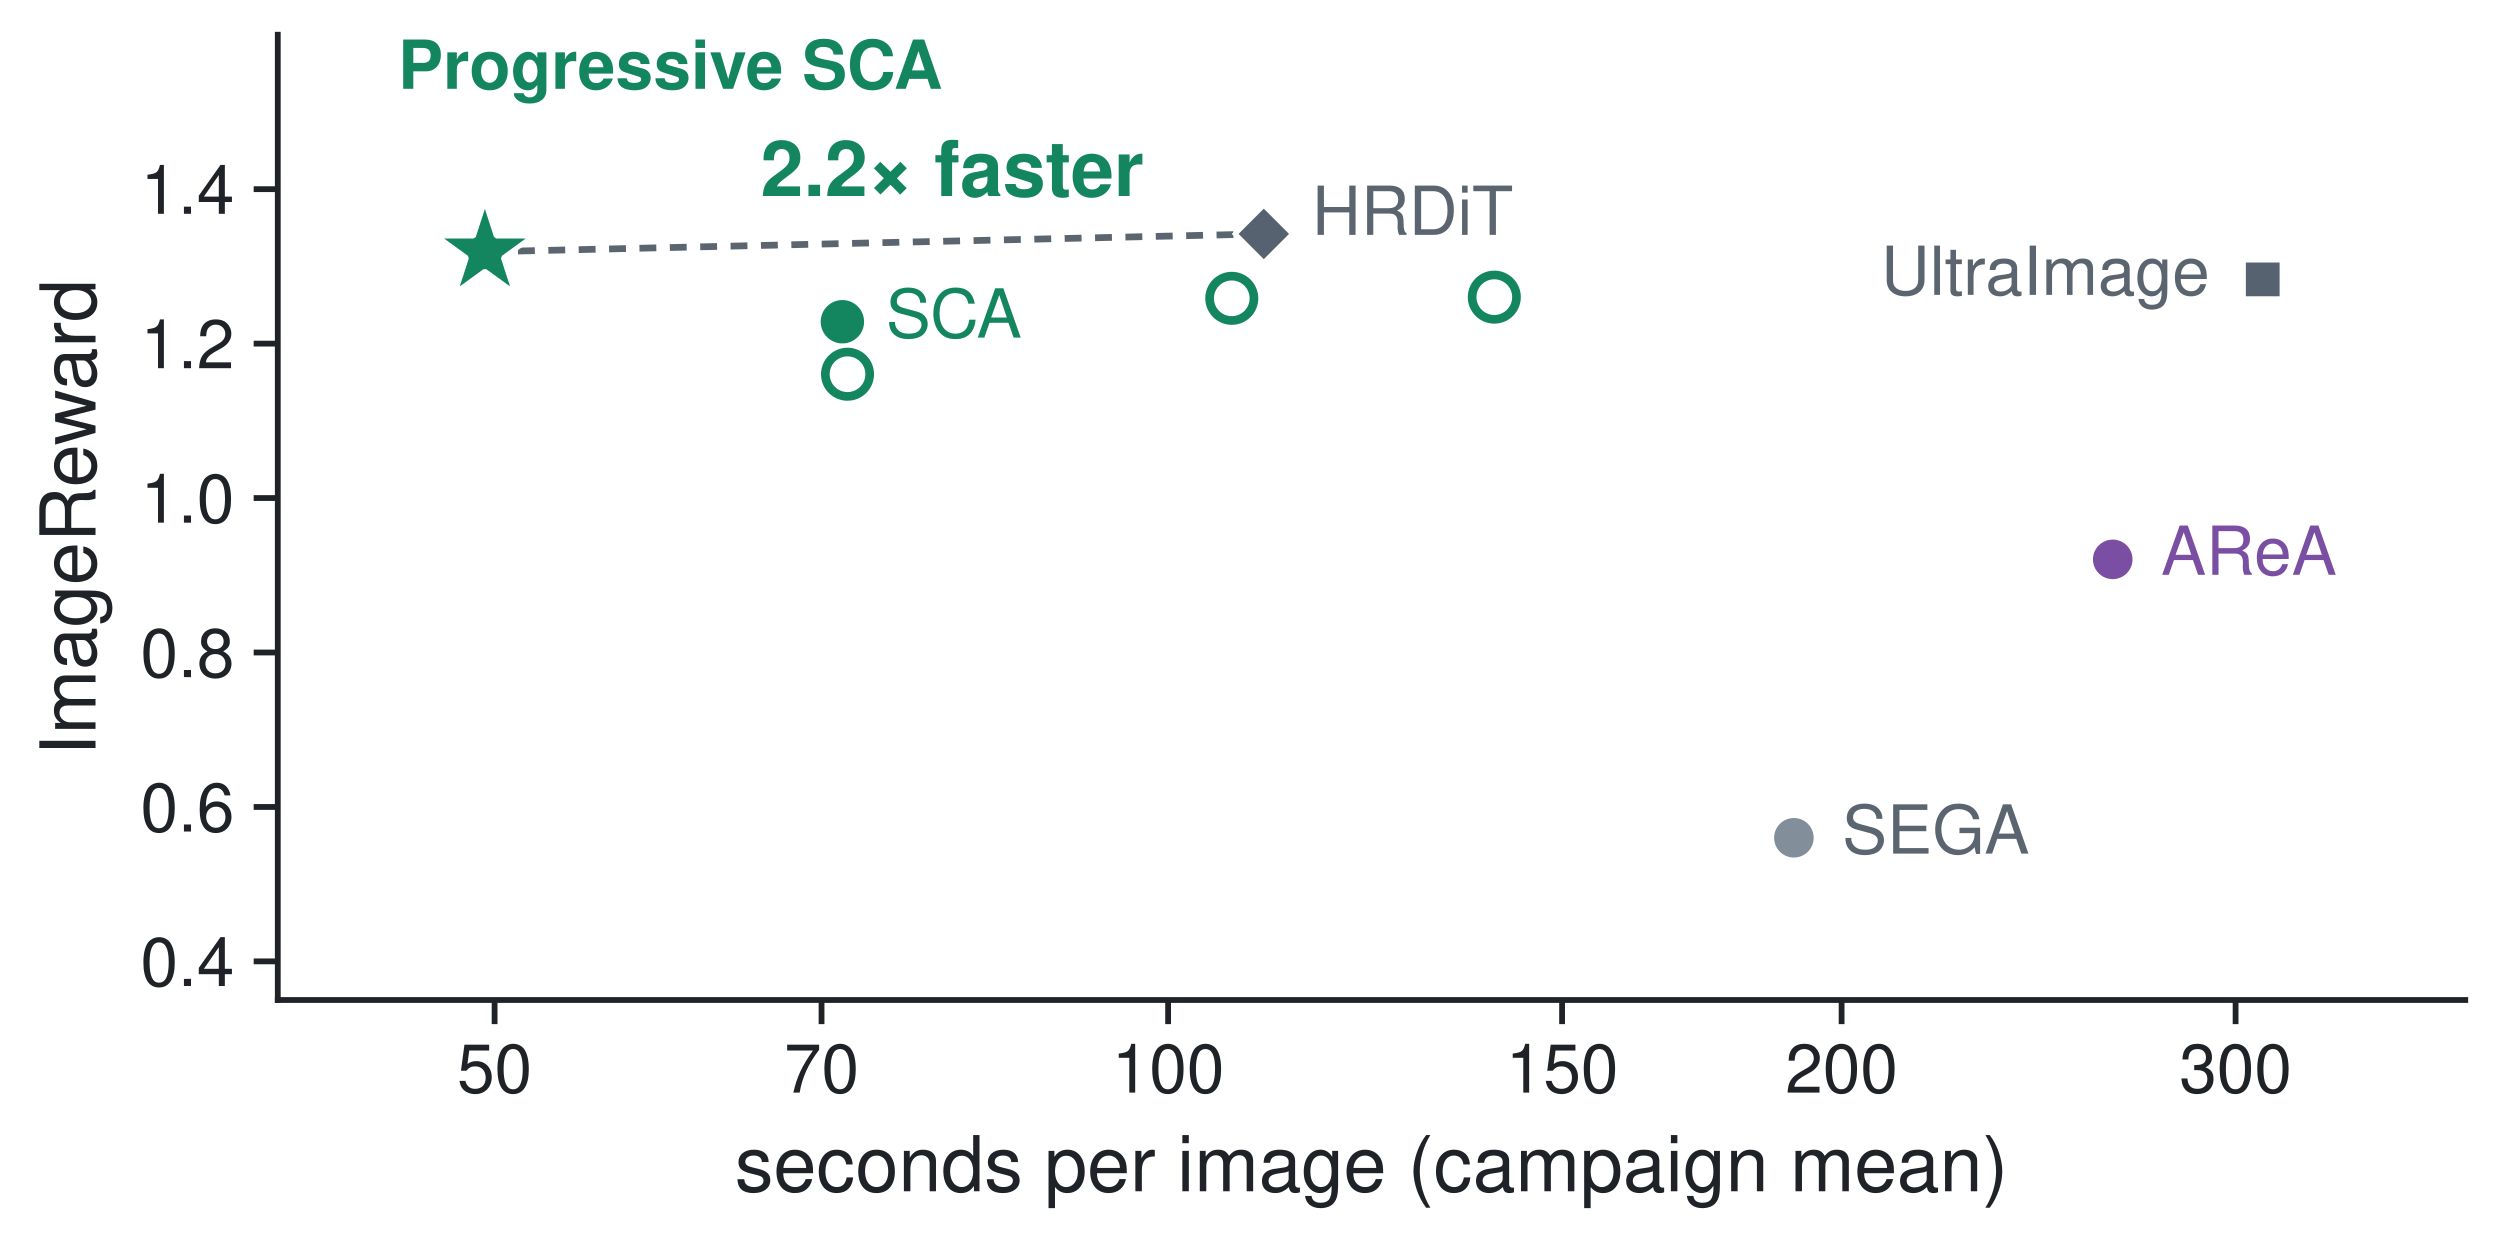
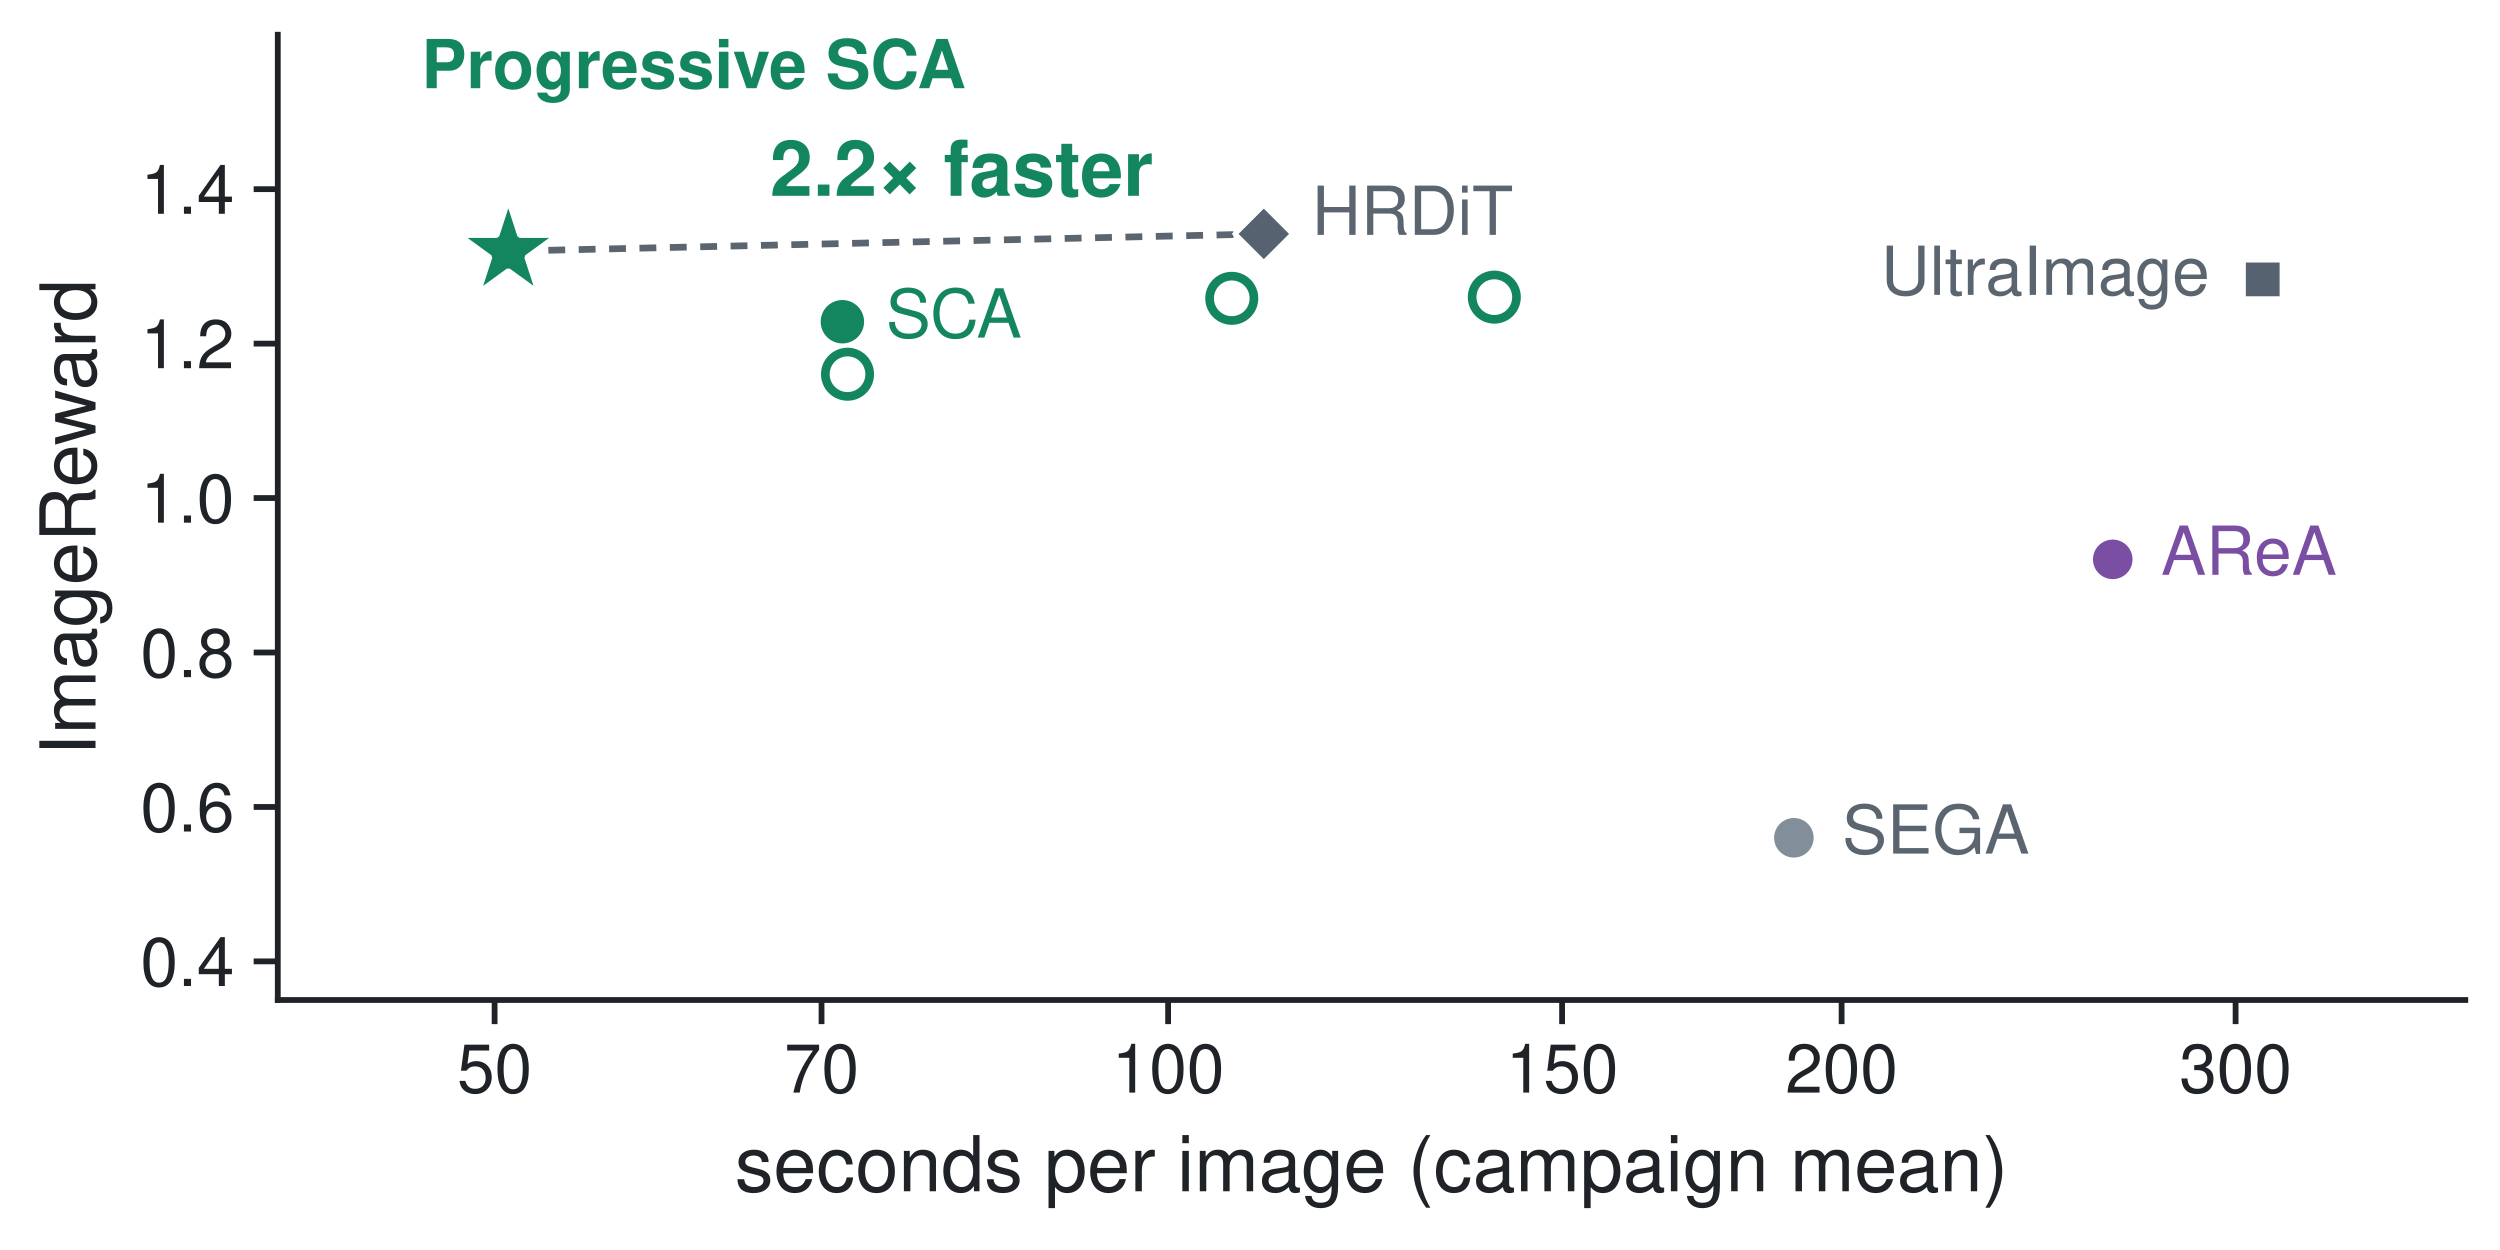
<svg xmlns="http://www.w3.org/2000/svg" xmlns:xlink="http://www.w3.org/1999/xlink" width="259.2pt" height="129.6pt" viewBox="0 0 259.2 129.6" version="1.1">
  <defs>
    <style type="text/css">*{stroke-linejoin: round; stroke-linecap: butt}</style>
  </defs>
  <g id="figure_1">
    <g id="patch_1">
      <path d="M 0 129.6  L 259.2 129.6  L 259.2 0  L 0 0  z " style="fill: #ffffff" />
    </g>
    <g id="axes_1">
      <g id="patch_2">
        <path d="M 28.8 103.68  L 255.6 103.68  L 255.6 3.6  L 28.8 3.6  z " style="fill: #ffffff" />
      </g>
      <g id="matplotlib.axis_1">
        <g id="xtick_1">
          <g id="line2d_1">
            <defs>
              <path id="m1a3d22b115" d="M 0 0  L 0 2.5  " style="stroke: #1f2328; stroke-width: 0.6" />
            </defs>
            <g>
              <use xlink:href="#m1a3d22b115" x="51.28" y="103.68" style="fill: #1f2328; stroke: #1f2328; stroke-width: 0.6" />
            </g>
          </g>
          <g id="text_1">
            <text style="font-size: 7px; font-family: 'Helvetica Neue', 'Helvetica', 'Arial', 'TeX Gyre Heros', 'Nimbus Sans', 'Liberation Sans', 'DejaVu Sans', sans-serif; text-anchor: middle; fill: #1f2328" x="51.28" y="113.283" transform="rotate(-0 51.27996 113.283)">50</text>
          </g>
        </g>
        <g id="xtick_2">
          <g id="line2d_2">
            <g>
              <use xlink:href="#m1a3d22b115" x="85.177" y="103.68" style="fill: #1f2328; stroke: #1f2328; stroke-width: 0.6" />
            </g>
          </g>
          <g id="text_2">
            <text style="font-size: 7px; font-family: 'Helvetica Neue', 'Helvetica', 'Arial', 'TeX Gyre Heros', 'Nimbus Sans', 'Liberation Sans', 'DejaVu Sans', sans-serif; text-anchor: middle; fill: #1f2328" x="85.177" y="113.283" transform="rotate(-0 85.1769 113.283)">70</text>
          </g>
        </g>
        <g id="xtick_3">
          <g id="line2d_3">
            <g>
              <use xlink:href="#m1a3d22b115" x="121.109" y="103.68" style="fill: #1f2328; stroke: #1f2328; stroke-width: 0.6" />
            </g>
          </g>
          <g id="text_3">
            <text style="font-size: 7px; font-family: 'Helvetica Neue', 'Helvetica', 'Arial', 'TeX Gyre Heros', 'Nimbus Sans', 'Liberation Sans', 'DejaVu Sans', sans-serif; text-anchor: middle; fill: #1f2328" x="121.109" y="113.283" transform="rotate(-0 121.1091 113.283)">100</text>
          </g>
        </g>
        <g id="xtick_4">
          <g id="line2d_4">
            <g>
              <use xlink:href="#m1a3d22b115" x="161.957" y="103.68" style="fill: #1f2328; stroke: #1f2328; stroke-width: 0.6" />
            </g>
          </g>
          <g id="text_4">
            <text style="font-size: 7px; font-family: 'Helvetica Neue', 'Helvetica', 'Arial', 'TeX Gyre Heros', 'Nimbus Sans', 'Liberation Sans', 'DejaVu Sans', sans-serif; text-anchor: middle; fill: #1f2328" x="161.957" y="113.283" transform="rotate(-0 161.9565 113.283)">150</text>
          </g>
        </g>
        <g id="xtick_5">
          <g id="line2d_5">
            <g>
              <use xlink:href="#m1a3d22b115" x="190.938" y="103.68" style="fill: #1f2328; stroke: #1f2328; stroke-width: 0.6" />
            </g>
          </g>
          <g id="text_5">
            <text style="font-size: 7px; font-family: 'Helvetica Neue', 'Helvetica', 'Arial', 'TeX Gyre Heros', 'Nimbus Sans', 'Liberation Sans', 'DejaVu Sans', sans-serif; text-anchor: middle; fill: #1f2328" x="190.938" y="113.283" transform="rotate(-0 190.9383 113.283)">200</text>
          </g>
        </g>
        <g id="xtick_6">
          <g id="line2d_6">
            <g>
              <use xlink:href="#m1a3d22b115" x="231.786" y="103.68" style="fill: #1f2328; stroke: #1f2328; stroke-width: 0.6" />
            </g>
          </g>
          <g id="text_6">
            <text style="font-size: 7px; font-family: 'Helvetica Neue', 'Helvetica', 'Arial', 'TeX Gyre Heros', 'Nimbus Sans', 'Liberation Sans', 'DejaVu Sans', sans-serif; text-anchor: middle; fill: #1f2328" x="231.786" y="113.283" transform="rotate(-0 231.7857 113.283)">300</text>
          </g>
        </g>
        <g id="text_7">
          <text style="font-size: 8px; font-family: 'Helvetica Neue', 'Helvetica', 'Arial', 'TeX Gyre Heros', 'Nimbus Sans', 'Liberation Sans', 'DejaVu Sans', sans-serif; text-anchor: middle; fill: #1f2328" x="142.2" y="123.513" transform="rotate(-0 142.2 123.5125)">seconds per image (campaign mean)</text>
        </g>
      </g>
      <g id="matplotlib.axis_2">
        <g id="ytick_1">
          <g id="line2d_7">
            <defs>
              <path id="m9d9df79246" d="M 0 0  L -2.5 0  " style="stroke: #1f2328; stroke-width: 0.6" />
            </defs>
            <g>
              <use xlink:href="#m9d9df79246" x="28.8" y="99.677" style="fill: #1f2328; stroke: #1f2328; stroke-width: 0.6" />
            </g>
          </g>
          <g id="text_8">
            <text style="font-size: 7px; font-family: 'Helvetica Neue', 'Helvetica', 'Arial', 'TeX Gyre Heros', 'Nimbus Sans', 'Liberation Sans', 'DejaVu Sans', sans-serif; text-anchor: end; fill: #1f2328" x="24.3" y="102.228" transform="rotate(-0 24.3 102.2283)">0.4</text>
          </g>
        </g>
        <g id="ytick_2">
          <g id="line2d_8">
            <g>
              <use xlink:href="#m9d9df79246" x="28.8" y="83.664" style="fill: #1f2328; stroke: #1f2328; stroke-width: 0.6" />
            </g>
          </g>
          <g id="text_9">
            <text style="font-size: 7px; font-family: 'Helvetica Neue', 'Helvetica', 'Arial', 'TeX Gyre Heros', 'Nimbus Sans', 'Liberation Sans', 'DejaVu Sans', sans-serif; text-anchor: end; fill: #1f2328" x="24.3" y="86.216" transform="rotate(-0 24.3 86.2155)">0.6</text>
          </g>
        </g>
        <g id="ytick_3">
          <g id="line2d_9">
            <g>
              <use xlink:href="#m9d9df79246" x="28.8" y="67.651" style="fill: #1f2328; stroke: #1f2328; stroke-width: 0.6" />
            </g>
          </g>
          <g id="text_10">
            <text style="font-size: 7px; font-family: 'Helvetica Neue', 'Helvetica', 'Arial', 'TeX Gyre Heros', 'Nimbus Sans', 'Liberation Sans', 'DejaVu Sans', sans-serif; text-anchor: end; fill: #1f2328" x="24.3" y="70.203" transform="rotate(-0 24.3 70.2027)">0.8</text>
          </g>
        </g>
        <g id="ytick_4">
          <g id="line2d_10">
            <g>
              <use xlink:href="#m9d9df79246" x="28.8" y="51.638" style="fill: #1f2328; stroke: #1f2328; stroke-width: 0.6" />
            </g>
          </g>
          <g id="text_11">
            <text style="font-size: 7px; font-family: 'Helvetica Neue', 'Helvetica', 'Arial', 'TeX Gyre Heros', 'Nimbus Sans', 'Liberation Sans', 'DejaVu Sans', sans-serif; text-anchor: end; fill: #1f2328" x="24.3" y="54.19" transform="rotate(-0 24.3 54.1899)">1.0</text>
          </g>
        </g>
        <g id="ytick_5">
          <g id="line2d_11">
            <g>
              <use xlink:href="#m9d9df79246" x="28.8" y="35.626" style="fill: #1f2328; stroke: #1f2328; stroke-width: 0.6" />
            </g>
          </g>
          <g id="text_12">
            <text style="font-size: 7px; font-family: 'Helvetica Neue', 'Helvetica', 'Arial', 'TeX Gyre Heros', 'Nimbus Sans', 'Liberation Sans', 'DejaVu Sans', sans-serif; text-anchor: end; fill: #1f2328" x="24.3" y="38.177" transform="rotate(-0 24.3 38.1771)">1.2</text>
          </g>
        </g>
        <g id="ytick_6">
          <g id="line2d_12">
            <g>
              <use xlink:href="#m9d9df79246" x="28.8" y="19.613" style="fill: #1f2328; stroke: #1f2328; stroke-width: 0.6" />
            </g>
          </g>
          <g id="text_13">
            <text style="font-size: 7px; font-family: 'Helvetica Neue', 'Helvetica', 'Arial', 'TeX Gyre Heros', 'Nimbus Sans', 'Liberation Sans', 'DejaVu Sans', sans-serif; text-anchor: end; fill: #1f2328" x="24.3" y="22.164" transform="rotate(-0 24.3 22.1643)">1.4</text>
          </g>
        </g>
        <g id="text_14">
          <text style="font-size: 8px; font-family: 'Helvetica Neue', 'Helvetica', 'Arial', 'TeX Gyre Heros', 'Nimbus Sans', 'Liberation Sans', 'DejaVu Sans', sans-serif; text-anchor: middle; fill: #1f2328" x="9.903" y="53.64" transform="rotate(-90 9.903094 53.64)">ImageReward</text>
        </g>
      </g>
      <g id="line2d_13">
-         <path d="M 131.031 24.251  L 50.274 26.106  " clip-path="url(#p20cd9c14d1)" style="fill: none; stroke-dasharray: 1.75,1.4; stroke-dashoffset: 0; stroke: #5b6570; stroke-width: 0.7" />
+         <path d="M 131.031 24.251  L 52.703 26.043  " clip-path="url(#p20cd9c14d1)" style="fill: none; stroke-dasharray: 1.75,1.4; stroke-dashoffset: 0; stroke: #5b6570; stroke-width: 0.7" />
      </g>
      <g id="patch_3">
        <path d="M 28.8 103.68  L 28.8 3.6  " style="fill: none; stroke: #1f2328; stroke-width: 0.6; stroke-linejoin: miter; stroke-linecap: square" />
      </g>
      <g id="patch_4">
        <path d="M 28.8 103.68  L 255.6 103.68  " style="fill: none; stroke: #1f2328; stroke-width: 0.6; stroke-linejoin: miter; stroke-linecap: square" />
      </g>
      <g id="text_15">
-         <text style="font-weight: 700; font-size: 8px; font-family: 'Helvetica Neue', 'Helvetica', 'Arial', 'TeX Gyre Heros', 'Nimbus Sans', 'Liberation Sans', 'DejaVu Sans', sans-serif; text-anchor: middle; fill: #13865f" x="98.729" y="20.325" transform="rotate(-0 98.72855 20.32466)">2.2× faster</text>
+         <text style="font-weight: 700; font-size: 8px; font-family: 'Helvetica Neue', 'Helvetica', 'Arial', 'TeX Gyre Heros', 'Nimbus Sans', 'Liberation Sans', 'DejaVu Sans', sans-serif; text-anchor: middle; fill: #13865f" x="99.7" y="20.299" transform="rotate(-0 99.7002 20.29946)">2.2× faster</text>
      </g>
      <g id="line2d_14">
        <defs>
          <path id="m0bb4ed0893" d="M 0 2.3  C 0.61 2.3 1.195 2.058 1.626 1.626  C 2.058 1.195 2.3 0.61 2.3 0  C 2.3 -0.61 2.058 -1.195 1.626 -1.626  C 1.195 -2.058 0.61 -2.3 0 -2.3  C -0.61 -2.3 -1.195 -2.058 -1.626 -1.626  C -2.058 -1.195 -2.3 -0.61 -2.3 0  C -2.3 0.61 -2.058 1.195 -1.626 1.626  C -1.195 2.058 -0.61 2.3 0 2.3  z " style="stroke: #ffffff; stroke-width: 0.5" />
        </defs>
        <g clip-path="url(#p20cd9c14d1)">
          <use xlink:href="#m0bb4ed0893" x="185.99" y="86.861" style="fill: #828e9a; stroke: #ffffff; stroke-width: 0.5" />
        </g>
      </g>
      <g id="text_16">
        <text style="font-size: 7px; font-family: 'Helvetica Neue', 'Helvetica', 'Arial', 'TeX Gyre Heros', 'Nimbus Sans', 'Liberation Sans', 'DejaVu Sans', sans-serif; text-anchor: start; fill: #5b6570" x="190.99" y="88.505" transform="rotate(-0 190.9898 88.50545)">SEGA</text>
      </g>
      <g id="line2d_15">
        <defs>
          <path id="md1546c1623" d="M 0 2.3  C 0.61 2.3 1.195 2.058 1.626 1.626  C 2.058 1.195 2.3 0.61 2.3 0  C 2.3 -0.61 2.058 -1.195 1.626 -1.626  C 1.195 -2.058 0.61 -2.3 0 -2.3  C -0.61 -2.3 -1.195 -2.058 -1.626 -1.626  C -2.058 -1.195 -2.3 -0.61 -2.3 0  C -2.3 0.61 -2.058 1.195 -1.626 1.626  C -1.195 2.058 -0.61 2.3 0 2.3  z " style="stroke: #ffffff; stroke-width: 0.5" />
        </defs>
        <g clip-path="url(#p20cd9c14d1)">
          <use xlink:href="#md1546c1623" x="219.049" y="57.995" style="fill: #7a4ea3; stroke: #ffffff; stroke-width: 0.5" />
        </g>
      </g>
      <g id="text_17">
        <text style="font-size: 7px; font-family: 'Helvetica Neue', 'Helvetica', 'Arial', 'TeX Gyre Heros', 'Nimbus Sans', 'Liberation Sans', 'DejaVu Sans', sans-serif; text-anchor: start; fill: #7a4ea3" x="224.049" y="59.598" transform="rotate(-0 224.0489 59.59784)">AReA</text>
      </g>
      <g id="line2d_16">
        <defs>
          <path id="ma7af3984c7" d="M -2 2  L 2 2  L 2 -2  L -2 -2  z " style="stroke: #ffffff; stroke-width: 0.5; stroke-linejoin: miter" />
        </defs>
        <g clip-path="url(#p20cd9c14d1)">
          <use xlink:href="#ma7af3984c7" x="234.6" y="28.968" style="fill: #56626f; stroke: #ffffff; stroke-width: 0.5; stroke-linejoin: miter" />
        </g>
      </g>
      <g id="text_18">
        <text style="font-size: 7px; font-family: 'Helvetica Neue', 'Helvetica', 'Arial', 'TeX Gyre Heros', 'Nimbus Sans', 'Liberation Sans', 'DejaVu Sans', sans-serif; text-anchor: end; fill: #5b6570" x="229.1" y="30.572" transform="rotate(-0 229.1004 30.57168)">UltraImage</text>
      </g>
      <g id="line2d_17">
        <defs>
          <path id="mfa909f3624" d="M -0 2.97  L 2.97 0  L 0 -2.97  L -2.97 -0  z " style="stroke: #ffffff; stroke-width: 0.5; stroke-linejoin: miter" />
        </defs>
        <g clip-path="url(#p20cd9c14d1)">
          <use xlink:href="#mfa909f3624" x="131.031" y="24.251" style="fill: #56626f; stroke: #ffffff; stroke-width: 0.5; stroke-linejoin: miter" />
        </g>
      </g>
      <g id="text_19">
        <text style="font-size: 7px; font-family: 'Helvetica Neue', 'Helvetica', 'Arial', 'TeX Gyre Heros', 'Nimbus Sans', 'Liberation Sans', 'DejaVu Sans', sans-serif; text-anchor: start; fill: #5b6570" x="136.031" y="24.354" transform="rotate(-0 136.0315 24.35375)">HRDiT</text>
      </g>
      <g id="text_20">
        <text style="font-size: 7px; font-family: 'Helvetica Neue', 'Helvetica', 'Arial', 'TeX Gyre Heros', 'Nimbus Sans', 'Liberation Sans', 'DejaVu Sans', sans-serif; text-anchor: start; fill: #13865f" x="91.839" y="35.001" transform="rotate(-0 91.83853 35.00134)">SCA</text>
      </g>
      <g id="text_21">
-         <text style="font-weight: 700; font-size: 7px; font-family: 'Helvetica Neue', 'Helvetica', 'Arial', 'TeX Gyre Heros', 'Nimbus Sans', 'Liberation Sans', 'DejaVu Sans', sans-serif; text-anchor: start; fill: #13865f" x="41.274" y="9.209" transform="rotate(-0 41.27417 9.208861)">Progressive SCA</text>
+         <text style="font-weight: 700; font-size: 7px; font-family: 'Helvetica Neue', 'Helvetica', 'Arial', 'TeX Gyre Heros', 'Nimbus Sans', 'Liberation Sans', 'DejaVu Sans', sans-serif; text-anchor: start; fill: #13865f" x="43.703" y="9.146" transform="rotate(-0 43.7033 9.145849)">Progressive SCA</text>
      </g>
      <g id="line2d_18">
        <defs>
          <path id="mfd5dd8decb" d="M 0 2.5  C 0.663 2.5 1.299 2.237 1.768 1.768  C 2.237 1.299 2.5 0.663 2.5 0  C 2.5 -0.663 2.237 -1.299 1.768 -1.768  C 1.299 -2.237 0.663 -2.5 0 -2.5  C -0.663 -2.5 -1.299 -2.237 -1.768 -1.768  C -2.237 -1.299 -2.5 -0.663 -2.5 0  C -2.5 0.663 -2.237 1.299 -1.768 1.768  C -1.299 2.237 -0.663 2.5 0 2.5  z " style="stroke: #ffffff; stroke-width: 0.5" />
        </defs>
        <g clip-path="url(#p20cd9c14d1)">
          <use xlink:href="#mfd5dd8decb" x="87.339" y="33.357" style="fill: #13865f; stroke: #ffffff; stroke-width: 0.5" />
        </g>
      </g>
      <g id="line2d_19">
        <defs>
          <path id="m0b3384eef0" d="M 0 2.3  C 0.61 2.3 1.195 2.058 1.626 1.626  C 2.058 1.195 2.3 0.61 2.3 0  C 2.3 -0.61 2.058 -1.195 1.626 -1.626  C 1.195 -2.058 0.61 -2.3 0 -2.3  C -0.61 -2.3 -1.195 -2.058 -1.626 -1.626  C -2.058 -1.195 -2.3 -0.61 -2.3 0  C -2.3 0.61 -2.058 1.195 -1.626 1.626  C -1.195 2.058 -0.61 2.3 0 2.3  z " style="stroke: #13865f; stroke-width: 0.9" />
        </defs>
        <g clip-path="url(#p20cd9c14d1)">
          <use xlink:href="#m0b3384eef0" x="87.87" y="38.8" style="fill-opacity: 0; stroke: #13865f; stroke-width: 0.9" />
        </g>
      </g>
      <g id="line2d_20">
        <g clip-path="url(#p20cd9c14d1)">
          <use xlink:href="#m0b3384eef0" x="127.71" y="30.93" style="fill-opacity: 0; stroke: #13865f; stroke-width: 0.9" />
        </g>
      </g>
      <g id="line2d_21">
        <g clip-path="url(#p20cd9c14d1)">
          <use xlink:href="#m0b3384eef0" x="154.93" y="30.808" style="fill-opacity: 0; stroke: #13865f; stroke-width: 0.9" />
        </g>
      </g>
      <g id="line2d_22">
        <defs>
          <path id="m161e60ceeb" d="M 0 -5.25  L -1.179 -1.622  L -4.993 -1.622  L -1.907 0.62  L -3.086 4.247  L -0 2.005  L 3.086 4.247  L 1.907 0.62  L 4.993 -1.622  L 1.179 -1.622  z " style="stroke: #ffffff; stroke-width: 0.5; stroke-linejoin: bevel" />
        </defs>
        <g clip-path="url(#p20cd9c14d1)">
-           <use xlink:href="#m161e60ceeb" x="50.274" y="26.106" style="fill: #13865f; stroke: #ffffff; stroke-width: 0.5; stroke-linejoin: bevel" />
+           <use xlink:href="#m161e60ceeb" x="52.703" y="26.043" style="fill: #13865f; stroke: #ffffff; stroke-width: 0.5; stroke-linejoin: bevel" />
        </g>
      </g>
    </g>
  </g>
  <defs>
    <clipPath id="p20cd9c14d1">
      <rect x="28.8" y="3.6" width="226.8" height="100.08" />
    </clipPath>
  </defs>
</svg>
